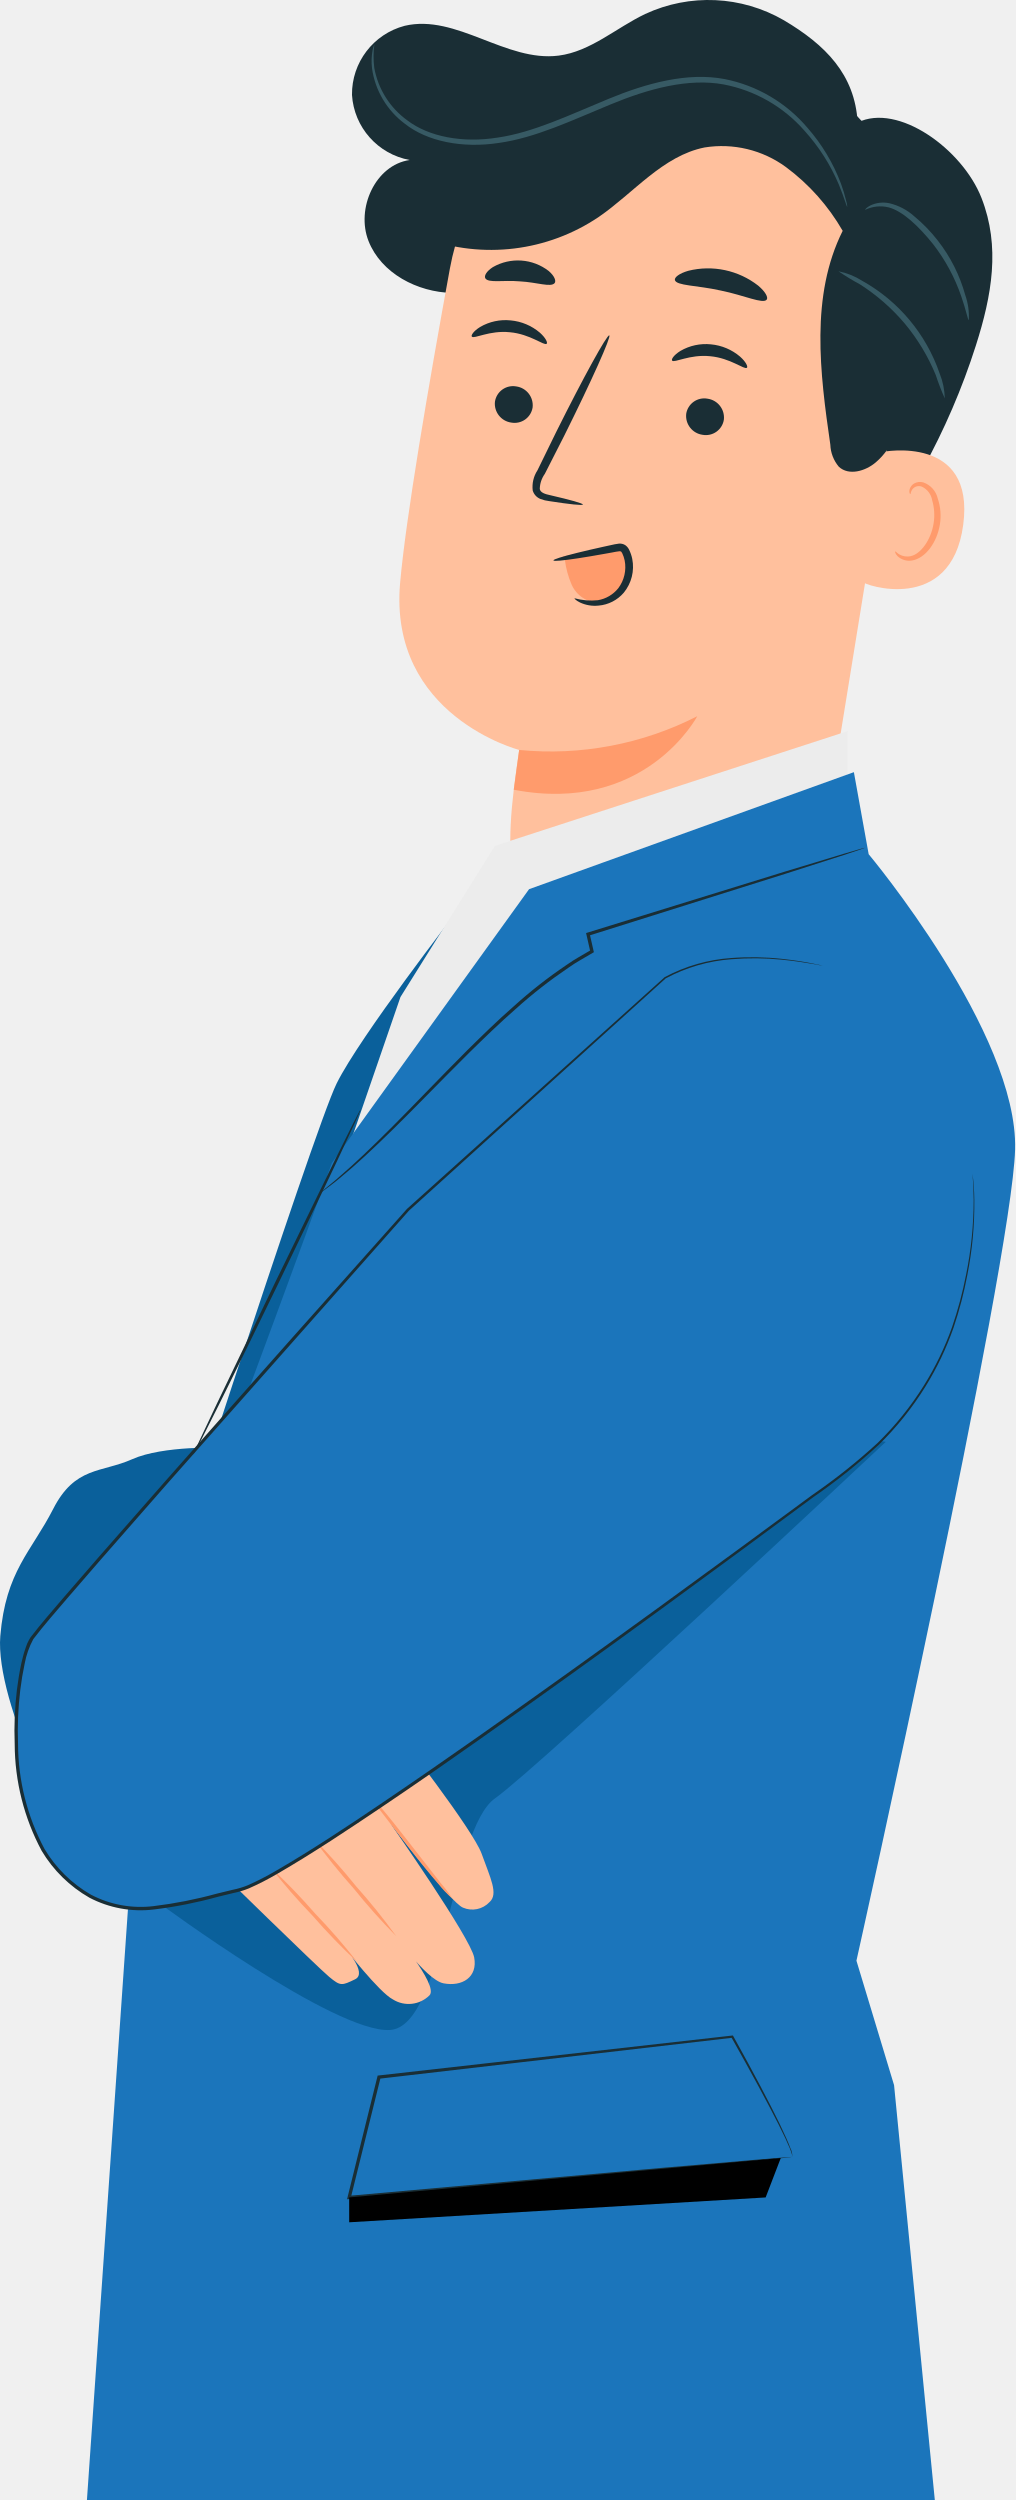
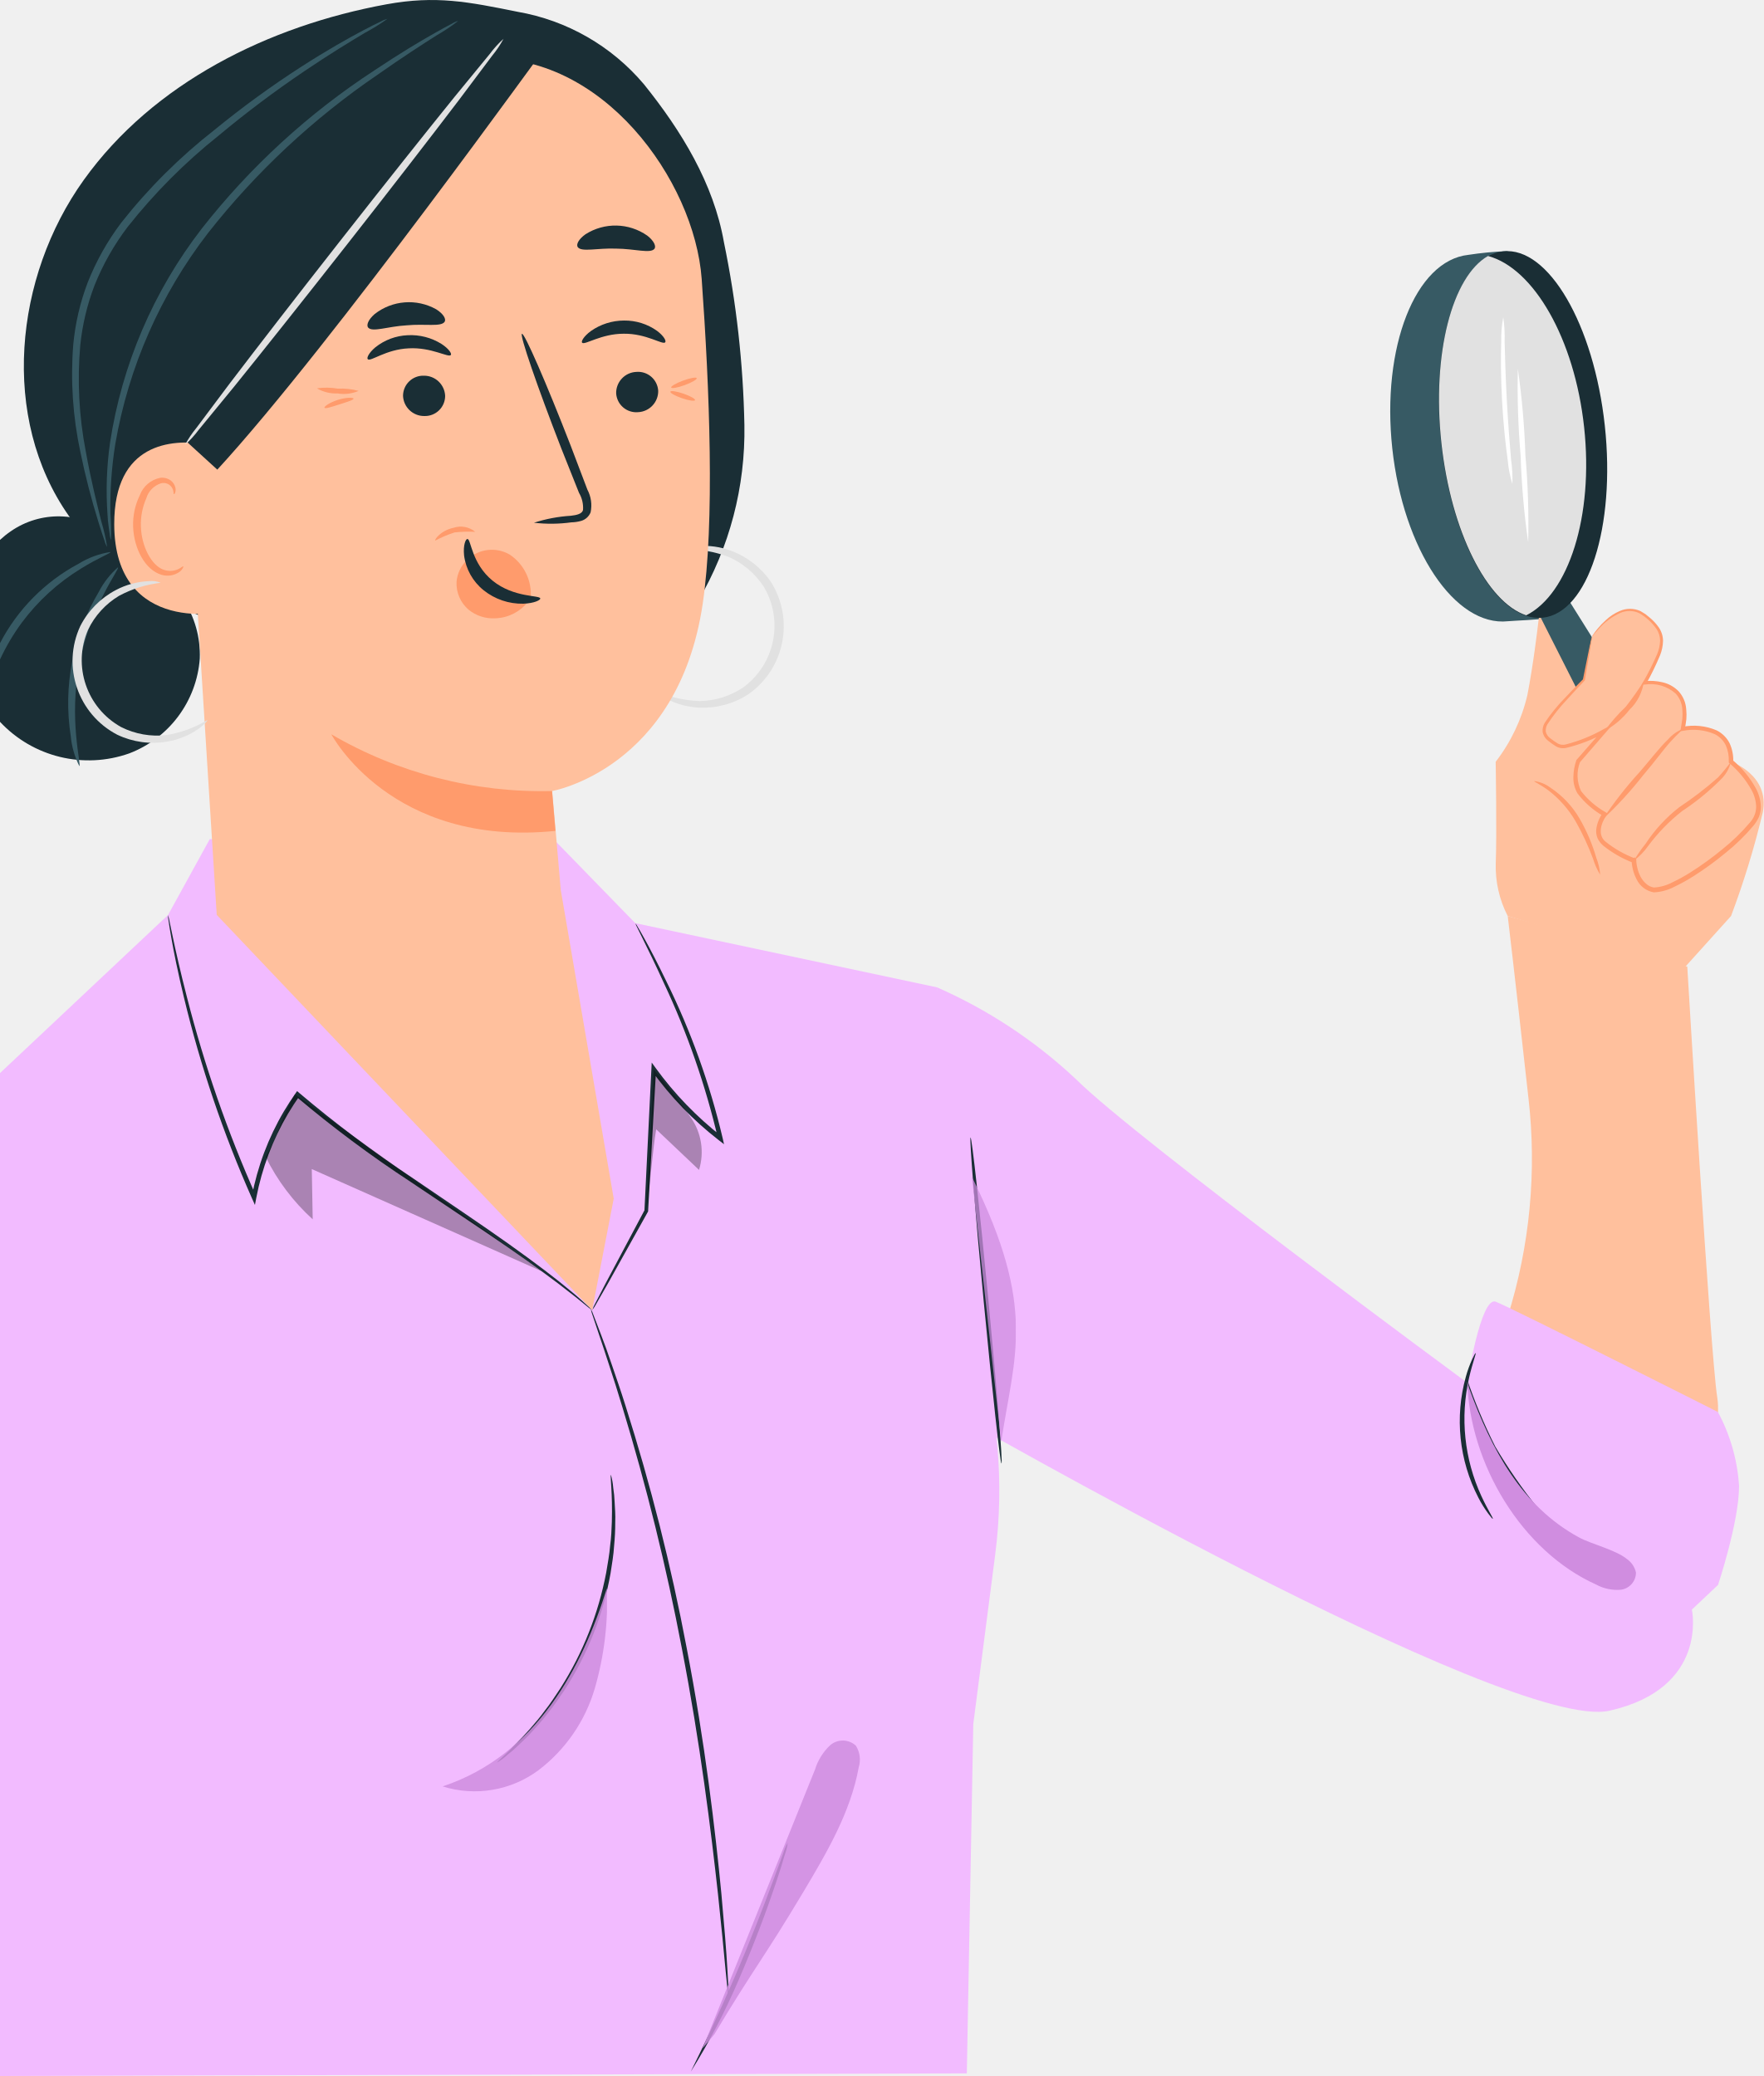
- <svg xmlns="http://www.w3.org/2000/svg" id="persona" width="136.289" height="335.642" viewBox="0 0 136.289 335.642">
+ <svg xmlns="http://www.w3.org/2000/svg" id="Persona" width="152.319" height="179.319" viewBox="0 0 152.319 179.319">
  <defs>
    <clipPath id="clip-path">
-       <rect id="Rectángulo_83" data-name="Rectángulo 83" width="136.289" height="335.642" fill="none" />
+       <rect id="Rectángulo_100" data-name="Rectángulo 100" width="152.319" height="179.319" fill="none" />
+     </clipPath>
+     <clipPath id="clip-path-3">
+       <rect id="Rectángulo_93" data-name="Rectángulo 93" width="23.885" height="15.302" fill="none" />
+     </clipPath>
+     <clipPath id="clip-path-4">
+       <rect id="Rectángulo_94" data-name="Rectángulo 94" width="4.801" height="12.015" fill="none" />
+     </clipPath>
+     <clipPath id="clip-path-5">
+       <rect id="Rectángulo_96" data-name="Rectángulo 96" width="3.811" height="22.909" fill="none" />
+     </clipPath>
+     <clipPath id="clip-path-7">
+       <rect id="Rectángulo_97" data-name="Rectángulo 97" width="14.199" height="17.564" fill="none" />
+     </clipPath>
+     <clipPath id="clip-path-8">
+       <rect id="Rectángulo_98" data-name="Rectángulo 98" width="13.562" height="26.575" fill="none" />
    </clipPath>
  </defs>
-   <g id="Grupo_53" data-name="Grupo 53" transform="translate(0)" clip-path="url(#clip-path)">
-     <path id="Trazado_217" data-name="Trazado 217" d="M70.721,16.447c-.366-6.457-4.336-10.428-9.9-13.725A20.175,20.175,0,0,0,42.2,1.877c-3.9,1.859-7.323,5.035-11.612,5.588-7.065.911-13.751-5.634-20.683-4a9.483,9.483,0,0,0-7.072,9.285,9.483,9.483,0,0,0,7.746,8.731C5.958,22.153,3.339,28,5.05,32.354s6.564,6.873,11.238,6.974,9.164-1.805,13.206-4.152,7.817-5.168,12.032-7.186S50.593,24.794,55.11,26c6.115,1.627,10.447,7.4,12.042,13.524s.908,12.591-.042,18.847-2.155,12.566-1.561,18.867a2.346,2.346,0,0,0,.884,1.944c.94.519,2.017-.369,2.709-1.189A92.882,92.882,0,0,0,86.6,46.367c2.134-6.706,3.311-13.234.749-19.79s-11.192-12.8-16.626-10.131" transform="translate(44.424 0)" fill="#1a2e35" />
-     <path id="Trazado_218" data-name="Trazado 218" d="M80.8,47,70.457,110.782c-1.93,11.911-9.671,23.42-28.363,19.51-15.962-4.616-14.776-16.1-12.7-30.256h0S11.839,95.469,13.411,77.613c.76-8.63,3.772-26.275,6.683-42.207A33.389,33.389,0,0,1,56.288,8.2l1.721.173C76.455,11.327,84.254,28.641,80.8,47" transform="translate(40.306 0.65)" fill="#ffc09d" />
-     <path id="Trazado_219" data-name="Trazado 219" d="M40.207,93.491a43.3,43.3,0,0,0,23.911-4.53s-7,13.266-24.636,9.871Z" transform="translate(29.495 7.195)" fill="#ff9b6c" />
-     <path id="Trazado_220" data-name="Trazado 220" d="M59.939,50.039a2.559,2.559,0,0,0,2.2,2.817,2.451,2.451,0,0,0,2.857-2.033A2.561,2.561,0,0,0,62.8,48a2.451,2.451,0,0,0-2.859,2.034" transform="translate(6.511 3.88)" fill="#1a2e35" />
-     <path id="Trazado_221" data-name="Trazado 221" d="M58.182,41.976c.282.364,2.355-.87,5.1-.587,2.741.243,4.611,1.855,4.942,1.55.161-.135-.1-.766-.912-1.492A7.016,7.016,0,0,0,63.393,39.8a6.739,6.739,0,0,0-4.1.882c-.908.562-1.254,1.134-1.113,1.3" transform="translate(5.169 3.216)" fill="#1a2e35" />
-     <path id="Trazado_222" data-name="Trazado 222" d="M36.183,51.556a2.559,2.559,0,0,0,2.2,2.817,2.447,2.447,0,0,0,2.856-2.032,2.561,2.561,0,0,0-2.2-2.818,2.45,2.45,0,0,0-2.858,2.033" transform="translate(55.946 4.003)" fill="#1a2e35" />
-     <path id="Trazado_223" data-name="Trazado 223" d="M33.3,44.955c.283.364,2.358-.869,5.1-.587,2.74.243,4.611,1.856,4.942,1.55.161-.134-.1-.765-.913-1.492a7.015,7.015,0,0,0-3.913-1.652,6.752,6.752,0,0,0-4.1.882c-.9.562-1.253,1.134-1.113,1.3" transform="translate(56.935 3.457)" fill="#1a2e35" />
-     <path id="Trazado_224" data-name="Trazado 224" d="M57.187,64.368c.028-.155-1.645-.62-4.371-1.251-.692-.143-1.34-.348-1.411-.838a3.591,3.591,0,0,1,.676-2.028q1.244-2.44,2.606-5.121c3.637-7.3,6.345-13.327,6.05-13.471s-3.484,5.655-7.12,12.953q-1.32,2.7-2.522,5.161a4.072,4.072,0,0,0-.639,2.711A1.761,1.761,0,0,0,51.5,63.624a4.775,4.775,0,0,0,1.172.285c2.764.428,4.486.614,4.512.459" transform="translate(21.064 3.369)" fill="#1a2e35" />
-     <path id="Trazado_225" data-name="Trazado 225" d="M30.8,34.905c.2.773,2.968.694,6.144,1.405,3.191.647,5.689,1.849,6.183,1.224.223-.3-.159-1.047-1.135-1.874a10.95,10.95,0,0,0-9.391-2c-1.228.357-1.881.882-1.8,1.247" transform="translate(59.808 2.695)" fill="#1a2e35" />
-     <path id="Trazado_226" data-name="Trazado 226" d="M57.175,34.745c.419.672,2.373.216,4.646.414,2.281.118,4.151.84,4.659.232.226-.3-.014-.95-.794-1.625a6.754,6.754,0,0,0-7.5-.519c-.866.559-1.194,1.173-1.012,1.5" transform="translate(7.983 2.617)" fill="#1a2e35" />
-     <path id="Trazado_227" data-name="Trazado 227" d="M8.768,56.182c.318-.1,12.618-2.392,11,9.761S6.287,73.967,6.312,73.616,8.768,56.182,8.768,56.182" transform="translate(109.55 4.525)" fill="#ffc09d" />
-     <path id="Trazado_228" data-name="Trazado 228" d="M9.277,69.189c.059-.031.192.176.529.388a2.136,2.136,0,0,0,1.578.243c1.347-.3,2.7-2.2,3.048-4.378a7.056,7.056,0,0,0-.189-3.111A2.463,2.463,0,0,0,12.866,60.5a1.087,1.087,0,0,0-1.326.414c-.208.318-.163.571-.23.584-.038.025-.233-.239-.069-.727a1.362,1.362,0,0,1,.579-.7,1.612,1.612,0,0,1,1.212-.153,3,3,0,0,1,1.962,2.178,7.249,7.249,0,0,1,.283,3.485c-.4,2.44-1.962,4.565-3.785,4.838A2.286,2.286,0,0,1,9.6,69.835c-.337-.349-.364-.63-.32-.646" transform="translate(110.909 4.841)" fill="#ff9b6c" />
-     <path id="Trazado_229" data-name="Trazado 229" d="M16.356,19.013a23.4,23.4,0,0,1,8.354-7.873A39.928,39.928,0,0,1,48.579,5.218,32.513,32.513,0,0,1,70.407,16.075a34.325,34.325,0,0,1,7.652,18.179,50.427,50.427,0,0,1-1.871,19.789c-.8,2.816-1.883,5.714-4.107,7.617-1.389,1.189-3.636,1.839-4.968.585a4.872,4.872,0,0,1-1.136-2.955c-1.4-9.645-2.7-19.994,1.659-28.711a28.121,28.121,0,0,0-7.621-8.563,14.56,14.56,0,0,0-10.926-2.63c-5.605,1.127-9.484,6.078-14.192,9.321a25.888,25.888,0,0,1-23.4,2.852Z" transform="translate(45.5 0.412)" fill="#1a2e35" />
-     <path id="Trazado_230" data-name="Trazado 230" d="M48.4,69.645a12.226,12.226,0,0,0,.91,3.35,4.114,4.114,0,0,0,2.511,2.257,3.688,3.688,0,0,0,3.4-1.026A5.888,5.888,0,0,0,56.8,70.934c.179-1.1-.049-2.515-1.109-2.872a2.8,2.8,0,0,0-1.381.017q-3.1.559-6.2,1.122" transform="translate(27.435 5.498)" fill="#ff9b6c" />
-     <path id="Trazado_231" data-name="Trazado 231" d="M50.3,74.861a8.445,8.445,0,0,0,3.127.261,4.451,4.451,0,0,0,2.742-1.612,4.688,4.688,0,0,0,.857-3.723,4.217,4.217,0,0,0-.32-.959c-.176-.284-.137-.265-.391-.28-.245.014-.659.111-.99.168L54.3,68.9c-1.327.239-2.525.44-3.533.593-2.017.308-3.279.427-3.307.286s1.182-.517,3.163-1.01c.991-.246,2.174-.522,3.49-.812l1.012-.221a10.262,10.262,0,0,1,1.134-.212,1.358,1.358,0,0,1,.842.2,1.594,1.594,0,0,1,.526.63,5.024,5.024,0,0,1,.416,1.218,5.476,5.476,0,0,1-1.132,4.535,4.994,4.994,0,0,1-3.392,1.738,4.7,4.7,0,0,1-2.5-.422c-.537-.268-.762-.518-.729-.57" transform="translate(26.84 5.461)" fill="#1a2e35" />
-     <path id="Trazado_232" data-name="Trazado 232" d="M21.221,5.5a3.25,3.25,0,0,0-.241.8,8.144,8.144,0,0,0-.08,2.4,11.217,11.217,0,0,0,4.409,7.467c2.99,2.373,7.717,3.327,12.589,2.582,4.936-.676,9.867-3.047,15.027-5.17,5.134-2.125,10.447-3.556,15.192-2.687a19.185,19.185,0,0,1,10.835,6.2,25.652,25.652,0,0,1,4.63,7.251c.778,1.9,1.048,3.007,1.128,2.985a3.3,3.3,0,0,0-.151-.817,20.622,20.622,0,0,0-.689-2.282,24.349,24.349,0,0,0-4.5-7.513,19.526,19.526,0,0,0-11.128-6.546c-4.958-.946-10.441.531-15.617,2.672-5.2,2.144-10.053,4.491-14.835,5.182-4.729.761-9.262-.11-12.143-2.306a11.117,11.117,0,0,1-4.441-7.059A12.266,12.266,0,0,1,21.221,5.5" transform="translate(29.042 0.445)" fill="#375a64" />
-     <path id="Trazado_233" data-name="Trazado 233" d="M19.636,40.937a8.64,8.64,0,0,0-.476-3.358,20.892,20.892,0,0,0-3.687-7.319A20.71,20.71,0,0,0,12.311,27a7.648,7.648,0,0,0-3.333-1.749,4.043,4.043,0,0,0-2.538.286c-.547.281-.749.564-.718.6A4.672,4.672,0,0,1,8.854,25.8c1.911.49,4.059,2.544,5.992,4.947a24.254,24.254,0,0,1,3.777,7c.681,1.939.881,3.213,1.013,3.193" transform="translate(110.431 2.036)" fill="#375a64" />
-     <path id="Trazado_234" data-name="Trazado 234" d="M22.994,50.769a9.4,9.4,0,0,0-.69-3.346A22.663,22.663,0,0,0,11.887,34.966a9.378,9.378,0,0,0-3.171-1.271A32.513,32.513,0,0,0,11.6,35.45a26.632,26.632,0,0,1,6.039,5.29,26.647,26.647,0,0,1,4.138,6.879,32.223,32.223,0,0,0,1.217,3.151" transform="translate(103.851 2.724)" fill="#375a64" />
-     <path id="Trazado_235" data-name="Trazado 235" d="M111.091,113.167S98.057,129.98,94.924,136.3s-25.609,76.093-25.609,76.093l9.747,4.1Z" transform="translate(-49.723 9.153)" fill="#0a609b" />
-     <path id="Trazado_236" data-name="Trazado 236" d="M90.62,99.238V90.81l-47.358,15.4-12.69,20.306L20.8,154.876l27.414-41.2Z" transform="translate(23.191 7.344)" fill="#ececec" />
-     <path id="Trazado_237" data-name="Trazado 237" d="M104.953,106.925s20.094,24.037,19.659,39.662c-.429,15.387-21.3,108.894-21.3,108.894l5.052,16.71,5.47,55.693H0l7.922-114.1c1.265-.075,24.96-65.391,24.96-65.391l26.478-36.771,43.608-15.711Z" transform="translate(11.671 7.757)" fill="#1b75bb" />
-     <path id="Trazado_238" data-name="Trazado 238" d="M128.326,179.823s-7.962-.316-12.12,1.54-7.676.929-10.616,6.682-6.376,8.351-7.1,17.074,8.7,28.921,14.918,31.759,14.917-57.055,14.917-57.055" transform="translate(-98.45 14.542)" fill="#0a609b" />
-     <path id="Trazado_239" data-name="Trazado 239" d="M113.54,179.386S67,223.072,61.076,227.251s-6.8,30.6-14.09,31.1-30.924-16.977-30.924-16.977l70.016-65.957Z" transform="translate(5.388 14.187)" fill="#0a609b" />
-     <path id="Trazado_240" data-name="Trazado 240" d="M89.186,215.278s10.121,12.953,11.281,16.2,2.284,5.4,1.047,6.486a3.156,3.156,0,0,1-3.549.742c-1.651-.628-9.785-11.362-9.785-11.362s10.79,15.392,11.281,18.046c.494,2.67-1.622,3.942-4.1,3.478s-7.185-7.42-7.185-7.42,6.678,7.729,5.269,9.043a3.961,3.961,0,0,1-4.886.541C86.71,250.1,81.995,244,81.995,244s3.246,3.478,1.468,4.328-1.932.945-3.478-.339-15.191-14.642-15.191-14.642l8.621-5.888Z" transform="translate(-35.798 17.411)" fill="#ffc09d" />
-     <path id="Trazado_241" data-name="Trazado 241" d="M69.907,222.6a18.433,18.433,0,0,0,1.588,2.17l3.947,5.14c1.551,2,3,3.784,4.1,5.036a14.268,14.268,0,0,0,1.86,1.947,18.345,18.345,0,0,0-1.616-2.149L75.8,229.635c-1.55-2-2.977-3.8-4.054-5.064a14.185,14.185,0,0,0-1.834-1.972" transform="translate(-20.671 18.003)" fill="#ff9b6c" />
-     <path id="Trazado_242" data-name="Trazado 242" d="M76.87,228.342a83.068,83.068,0,0,0,5.4,6.715A82.955,82.955,0,0,0,88,241.483a82.7,82.7,0,0,0-5.4-6.715,82.934,82.934,0,0,0-5.736-6.426" transform="translate(-34.8 18.468)" fill="#ff9b6c" />
-     <path id="Trazado_243" data-name="Trazado 243" d="M81.719,231.94a83.547,83.547,0,0,0,5.655,6.508,83.22,83.22,0,0,0,5.986,6.205,83.235,83.235,0,0,0-5.655-6.508,82.99,82.99,0,0,0-5.986-6.205" transform="translate(-45.399 18.759)" fill="#ff9b6c" />
-     <path id="Trazado_244" data-name="Trazado 244" d="M113.414,120.024c-6.535-1.387-14.84-1.965-21.158,1.618L57.721,152.8S9.05,207.4,7.138,210.443s-4.475,21.013,2.9,30.171,15.652,5.637,25.117,3.478c7.49-1.707,59.822-40.159,81.334-56.131a41.068,41.068,0,0,0,15.291-22.3,49.721,49.721,0,0,0,1.732-17.753" transform="translate(-2.948 9.62)" fill="#1b75bb" />
-     <path id="Trazado_245" data-name="Trazado 245" d="M133.681,147.916s.012.3.057.9.086,1.474.1,2.632a50.071,50.071,0,0,1-1.014,10.059,52.734,52.734,0,0,1-1.889,7.06,40.2,40.2,0,0,1-3.767,7.814,41.474,41.474,0,0,1-6.251,7.756,79.832,79.832,0,0,1-8.765,6.973c-12.677,9.339-27.793,20.433-44.814,32.415-4.26,2.99-8.642,6.029-13.156,9.076s-9.149,6.131-14.038,8.965a37.065,37.065,0,0,1-3.769,1.932,10.94,10.94,0,0,1-2.019.605l-2.1.509a58.3,58.3,0,0,1-8.5,1.681,14.369,14.369,0,0,1-8.43-1.536A17.288,17.288,0,0,1,9.1,238.63a30.2,30.2,0,0,1-3.56-14.121,45.588,45.588,0,0,1,.3-7.236q.219-1.788.591-3.536a11.2,11.2,0,0,1,1.158-3.289c1.413-1.857,3-3.648,4.514-5.429l4.571-5.279L25.644,189.5c11.818-13.351,22.737-25.686,32.378-36.578l-.013.014,34.486-31.2-.018.013a22.062,22.062,0,0,1,8.845-2.581,37.2,37.2,0,0,1,6.767.061c1.819.176,3.19.409,4.108.564l1.035.189c.231.042.35.056.35.056s-.462-.116-1.375-.3-2.286-.425-4.108-.619a36.679,36.679,0,0,0-6.793-.114,22.166,22.166,0,0,0-8.935,2.561l-.01.005-.01.008-34.582,31.1-.008.006-.007.008c-9.684,10.853-20.636,23.159-32.431,36.535l-8.984,10.238q-2.27,2.617-4.575,5.278c-1.524,1.8-3.082,3.541-4.553,5.475a6.1,6.1,0,0,0-.438.819c-.12.283-.2.574-.307.86-.2.576-.324,1.166-.475,1.752-.254,1.181-.451,2.376-.6,3.579a45.959,45.959,0,0,0-.3,7.307,30.6,30.6,0,0,0,3.622,14.336,17.715,17.715,0,0,0,6.4,6.285,14.825,14.825,0,0,0,8.682,1.588,58.646,58.646,0,0,0,8.568-1.7l2.093-.509a11.4,11.4,0,0,0,2.085-.627,37.326,37.326,0,0,0,3.819-1.959c4.912-2.85,9.537-5.951,14.061-8.991s8.9-6.1,13.153-9.093c17.014-12,32.112-23.126,44.766-32.5a79.824,79.824,0,0,0,8.776-7.025,41.58,41.58,0,0,0,6.265-7.828,40.2,40.2,0,0,0,3.755-7.875,52.364,52.364,0,0,0,1.859-7.1,48.619,48.619,0,0,0,.933-10.093,29.859,29.859,0,0,0-.249-3.528" transform="translate(-3.118 9.615)" fill="#1a2e35" />
-     <path id="Trazado_246" data-name="Trazado 246" d="M18.665,151.636a.9.9,0,0,0,.2-.126l.549-.408c.471-.374,1.205-.878,2.068-1.628,1.774-1.443,4.21-3.685,7.122-6.549s6.281-6.371,10.108-10.17c1.927-1.884,3.951-3.865,6.158-5.792A63.73,63.73,0,0,1,52,121.387c1.042-.754,2.179-1.331,3.239-1.977l.148-.09-.036-.156q-.268-1.175-.526-2.311l-.15.261,26.444-8.325,7.828-2.512,2.1-.7.543-.191a.679.679,0,0,0,.179-.078.734.734,0,0,0-.192.038l-.554.152-2.127.623-7.867,2.383L54.542,116.69l-.2.061.045.2q.256,1.133.523,2.311l.112-.246c-1.073.653-2.226,1.238-3.276,2a63.2,63.2,0,0,0-7.174,5.621c-2.215,1.94-4.235,3.932-6.159,5.828-3.817,3.822-7.158,7.352-10.04,10.239s-5.277,5.159-7.012,6.64c-.843.77-1.559,1.294-2.01,1.689l-.522.442a.934.934,0,0,0-.169.163" transform="translate(24.344 8.517)" fill="#1a2e35" />
-     <path id="Trazado_247" data-name="Trazado 247" d="M81.291,184.18a12.8,12.8,0,0,0,.971-1.758l2.487-4.936c2.079-4.179,4.917-9.968,8.022-16.375s5.893-12.225,7.887-16.444c.968-2.075,1.761-3.773,2.338-5.009l.614-1.372a2.308,2.308,0,0,0,.187-.492,2.309,2.309,0,0,0-.268.453l-.69,1.335-2.467,4.946-8,16.387c-3.075,6.393-5.858,12.179-7.9,16.433l-2.358,5c-.547,1.175-.853,1.862-.815,1.834" transform="translate(-55.373 11.144)" fill="#1a2e35" />
-     <path id="Trazado_248" data-name="Trazado 248" d="M87.442,269.132a2.391,2.391,0,0,0-.31.011l-.887.065-3.4.278-12.562,1.083-42.35,3.782.235.272c.879-3.545,1.8-7.253,2.736-11.033.428-1.732.853-3.448,1.268-5.122l-.191.167,47.421-5.5-.146-.075c2.785,4.934,4.931,8.917,6.332,11.686.7,1.385,1.21,2.469,1.513,3.218a6.164,6.164,0,0,1,.3.864,1.569,1.569,0,0,1,.042.306,2.3,2.3,0,0,0-.263-1.2c-.28-.763-.769-1.861-1.446-3.26-1.359-2.8-3.465-6.8-6.217-11.76l-.049-.085-.1.011-47.439,5.355-.153.017-.038.15-1.269,5.123c-.935,3.78-1.853,7.488-2.73,11.034l-.075.3.309-.029,42.457-3.971,12.511-1.208,3.354-.34.861-.1a1.773,1.773,0,0,0,.284-.043" transform="translate(18.928 20.448)" fill="#1a2e35" />
-     <path id="Trazado_249" data-name="Trazado 249" d="M87.052,268.043l-2.034,5.3-55.911,3.336V273.34Z" transform="translate(17.775 21.679)" />
+   <g id="Grupo_90" data-name="Grupo 90" clip-path="url(#clip-path)">
+     <g id="Grupo_89" data-name="Grupo 89">
+       <g id="Grupo_88" data-name="Grupo 88" clip-path="url(#clip-path)">
+         <path id="Trazado_349" data-name="Trazado 349" d="M11.713,60.033l-2.27-2.379a7.228,7.228,0,0,0-8.519-.193A8.287,8.287,0,0,0,0,58.2V73.915a10.48,10.48,0,0,0,11.167,2.725,9.514,9.514,0,0,0,6.087-8.188,8.684,8.684,0,0,0-5.542-8.418" transform="translate(0 -11.566)" fill="#1a2e35" />
+         <path id="Trazado_350" data-name="Trazado 350" d="M179.488,104.012s1.988,33.4,2.585,37.181-2.585,8.549-2.585,8.549-7.356.8-12.327-8.351l-3.181-7.158a45.579,45.579,0,0,0,1.789-18.888c-1.193-10.737-1.789-15.707-1.789-15.707Z" transform="translate(-33.765 -20.517)" fill="#ffc09d" />
+         <path id="Trazado_351" data-name="Trazado 351" d="M167.936,42.563c.873,8.062.759,15.034-3.213,16.457-.334.119-3,.223-3.353.262-4.571.495-9.044-6.188-9.989-14.927s1.993-16.223,6.565-16.719a30.26,30.26,0,0,1,3.289-.32c4.1.731,5.843,7.328,6.7,15.247" transform="translate(-31.135 -5.622)" fill="#375a64" />
+         <path id="Trazado_352" data-name="Trazado 352" d="M183,79.595s3.352,1.113,2.745,4.349A74.608,74.608,0,0,1,183,92.916l-4.163,4.617L163.71,92.916a9.324,9.324,0,0,1-1.032-4.522c.1-2.528-.006-8.8-.006-8.8a14.994,14.994,0,0,0,2.738-5.766c.506-2.616.872-5.654.979-6.589a.275.275,0,0,1,.332-.239,3.9,3.9,0,0,1,2.937,2.682c.809,2.528.607,3.237.607,3.237Z" transform="translate(-33.496 -13.795)" fill="#ffc09d" />
+         <path id="Trazado_353" data-name="Trazado 353" d="M171.982,68.4l-2.162-3.453-2.268,1.75,4.205,8.313,1.147-3.484Z" transform="translate(-34.501 -13.374)" fill="#375a64" />
+         <path id="Trazado_354" data-name="Trazado 354" d="M172.059,68.691s2.366-3.574,4.561-1.872,1.69,2.717,0,5.842c0,0,4.308-.592,3.295,3.97,0,0,4.271-.839,4.163,2.833,0,0,3.524,2.912,2,5.108s-7.348,6.42-8.954,5.913-1.8-2.7-1.8-2.7a6.061,6.061,0,0,1-2.506-1.606c-.591-.929.169-2.365.169-2.365s-1.689-1.459-2.111-1.869,0-2.523,0-2.523l2.281-2.619s-3.295,1.774-4.055,1.267-1.6-.93-.929-2.027a34.792,34.792,0,0,1,3.193-3.64Z" transform="translate(-34.578 -13.664)" fill="#ffc09d" />
+         <path id="Trazado_355" data-name="Trazado 355" d="M177.705,91.4a11.806,11.806,0,0,1,1.006-1.455,13.147,13.147,0,0,1,2.915-3.16,30.544,30.544,0,0,0,3.358-2.581,17.245,17.245,0,0,0,1.106-1.347,3.171,3.171,0,0,1-.893,1.547,21,21,0,0,1-3.322,2.711,15.929,15.929,0,0,0-2.933,3.008,5.576,5.576,0,0,1-1.237,1.276" transform="translate(-36.591 -17.062)" fill="#ff9b6c" />
+         <path id="Trazado_356" data-name="Trazado 356" d="M174.292,87.12a33.283,33.283,0,0,1,3.226-4.131c.939-1.089,1.736-2.137,2.442-2.8a3.208,3.208,0,0,1,1.265-.9c.034.053-.437.4-1.055,1.1-.631.689-1.386,1.76-2.337,2.86a33.314,33.314,0,0,1-3.542,3.864" transform="translate(-35.888 -16.327)" fill="#ff9b6c" />
+         <path id="Trazado_357" data-name="Trazado 357" d="M174.512,78.386A15.3,15.3,0,0,1,176.34,76.3a26,26,0,0,0,1.577-2.24,4.161,4.161,0,0,1-1.264,2.51,6.966,6.966,0,0,1-2.141,1.817" transform="translate(-35.933 -15.25)" fill="#ff9b6c" />
+         <path id="Trazado_358" data-name="Trazado 358" d="M166.866,84.959a2.969,2.969,0,0,1,1.409.577,8.053,8.053,0,0,1,2.515,2.678,15.306,15.306,0,0,1,1.434,3.365,5.145,5.145,0,0,1,.338,1.473,5.937,5.937,0,0,1-.615-1.376,21.966,21.966,0,0,0-1.513-3.249,9.187,9.187,0,0,0-2.326-2.649c-.729-.546-1.268-.755-1.243-.819" transform="translate(-34.36 -17.492)" fill="#ff9b6c" />
+         <path id="Trazado_359" data-name="Trazado 359" d="M170.825,42.392c.946,8.739-1.45,16.166-5.351,16.587s-7.83-6.319-8.775-15.058,1.45-16.164,5.351-16.587,7.83,6.32,8.775,15.058" transform="translate(-32.224 -5.625)" fill="#1a2e35" />
+         <path id="Trazado_360" data-name="Trazado 360" d="M164.042,58.882c3.654-1.833,5.836-8.554,5-16.249-.828-7.655-4.363-13.732-8.3-14.789-3.1,1.768-4.86,8.447-4.027,16.145.828,7.652,3.943,13.772,7.324,14.893" transform="translate(-32.228 -5.733)" fill="#e1e1e1" />
+         <path id="Trazado_361" data-name="Trazado 361" d="M165.965,55.117a68.209,68.209,0,0,1-.653-7.487,68.543,68.543,0,0,1-.241-7.512,68.286,68.286,0,0,1,.654,7.487,68.392,68.392,0,0,1,.24,7.511" transform="translate(-33.981 -8.261)" fill="#fff" />
+         <path id="Trazado_362" data-name="Trazado 362" d="M164.234,48.911a9.669,9.669,0,0,1-.406-2.082c-.184-1.3-.376-3.1-.486-5.092s-.114-3.807-.071-5.116a9.854,9.854,0,0,1,.175-2.115,11.886,11.886,0,0,1,.117,2.115c.034,1.3.084,3.1.192,5.092s.254,3.782.364,5.082a12.172,12.172,0,0,1,.115,2.115" transform="translate(-33.615 -7.105)" fill="#fff" />
+         <path id="Trazado_363" data-name="Trazado 363" d="M172.025,68.655a1.121,1.121,0,0,1-.023.252c-.029.189-.066.426-.111.72q-.169.995-.469,2.754l0,.026-.02.021c-.463.481-.981,1.033-1.54,1.655a14.809,14.809,0,0,0-1.68,2.127,1.04,1.04,0,0,0-.135.642,1,1,0,0,0,.383.556,6.732,6.732,0,0,0,.651.452.92.92,0,0,0,.7.079,13.24,13.24,0,0,0,3.267-1.322l.773-.4-.567.655L170.978,79.5l.033-.056a3.171,3.171,0,0,0,.084,2.527,7.06,7.06,0,0,0,2.127,1.83l.179.113-.122.172c-.487.684-.785,1.725-.026,2.289a9.24,9.24,0,0,0,2.48,1.406l-.277.186v-.059c.056.056-.128-.133.133.166.536-.31.153-.122.271-.175v0l0,.1.019.2a3.7,3.7,0,0,0,.072.4,3.185,3.185,0,0,0,.28.766,2.078,2.078,0,0,0,.495.621,1.233,1.233,0,0,0,.673.314,3.934,3.934,0,0,0,1.609-.46,14.6,14.6,0,0,0,1.563-.867,26.744,26.744,0,0,0,2.744-1.992,16.926,16.926,0,0,0,2.354-2.288,2.055,2.055,0,0,0,.547-1.357,3.17,3.17,0,0,0-.388-1.434,8.321,8.321,0,0,0-1.91-2.329l-.067-.06,0-.1a3.128,3.128,0,0,0-.265-1.409,2.12,2.12,0,0,0-.958-.956,4.676,4.676,0,0,0-2.711-.287l-.247.037.039-.251c.042-.276.1-.549.13-.819a4.485,4.485,0,0,0,0-.8,2.215,2.215,0,0,0-.565-1.37,3.259,3.259,0,0,0-2.661-.792l-.289.025.135-.249a24.147,24.147,0,0,0,1.2-2.39,3.374,3.374,0,0,0,.26-1.155,1.849,1.849,0,0,0-.31-1.029,4.692,4.692,0,0,0-1.485-1.363,2,2,0,0,0-1.632-.029,5.437,5.437,0,0,0-1.907,1.429c-.189.2-.321.369-.413.478a.978.978,0,0,1-.143.163.688.688,0,0,1,.107-.189,6.083,6.083,0,0,1,.383-.51,6.606,6.606,0,0,1,.718-.75,4.137,4.137,0,0,1,1.193-.779,2.179,2.179,0,0,1,1.784,0l.44.268.4.327a4.253,4.253,0,0,1,.753.823,2.1,2.1,0,0,1,.366,1.16,3.582,3.582,0,0,1-.261,1.255A23.906,23.906,0,0,1,176.72,72.7l-.155-.223a4.535,4.535,0,0,1,1.526.088,2.8,2.8,0,0,1,1.42.778,2.553,2.553,0,0,1,.664,1.559,4.872,4.872,0,0,1,.011.868c-.033.287-.087.574-.132.866l-.208-.214a5.005,5.005,0,0,1,2.947.3,2.5,2.5,0,0,1,1.132,1.122,3.5,3.5,0,0,1,.311,1.589l-.07-.155a8.643,8.643,0,0,1,2.018,2.446,3.56,3.56,0,0,1,.437,1.622,2.549,2.549,0,0,1-.169.866,3.733,3.733,0,0,1-.462.738,17.112,17.112,0,0,1-2.411,2.353,26.985,26.985,0,0,1-2.786,2.025,14.977,14.977,0,0,1-1.608.891,4.232,4.232,0,0,1-1.809.5,2.047,2.047,0,0,1-1.5-1.154,3.6,3.6,0,0,1-.317-.866,4.321,4.321,0,0,1-.079-.447l-.021-.227,0-.12v-.031c.118-.055-.266.133.271-.179.261.3.078.11.134.166l0,.017v.1l0,.3-.276-.118a9.5,9.5,0,0,1-2.6-1.492,1.925,1.925,0,0,1-.478-.638,1.6,1.6,0,0,1-.1-.8,3.072,3.072,0,0,1,.564-1.38l.056.283a7.326,7.326,0,0,1-2.247-1.967,2.633,2.633,0,0,1-.352-1.448,4.651,4.651,0,0,1,.249-1.4l.01-.03.023-.026,2.29-2.61.206.257a13.382,13.382,0,0,1-3.378,1.325,1.219,1.219,0,0,1-.91-.132,6.881,6.881,0,0,1-.674-.48,1.264,1.264,0,0,1-.469-.723,1.29,1.29,0,0,1,.17-.813,14.463,14.463,0,0,1,1.749-2.157c.573-.615,1.1-1.158,1.578-1.63l-.025.046c.237-1.17.424-2.089.557-2.751.064-.29.115-.523.156-.708a.951.951,0,0,1,.068-.234" transform="translate(-34.543 -13.639)" fill="#ff9b6c" />
+         <path id="Trazado_364" data-name="Trazado 364" d="M169.355,144.081a15.528,15.528,0,0,1,1.824,6.392c0,3.1-1.816,8.539-1.816,8.539l-2.259,2.135s1.483,6.793-7.118,8.733-56.744-25.734-56.744-25.734L101.9,107.392a42.566,42.566,0,0,1,12.031,7.957c5.046,5.046,33.767,26.2,33.767,26.2s1.167-7.494,2.461-7,19.2,9.532,19.2,9.532" transform="translate(-20.983 -22.113)" fill="#f2bbff" />
+         <path id="Trazado_365" data-name="Trazado 365" d="M0,198.114l83.5-.226.559-30.18,1.888-14.6a43.293,43.293,0,0,0,.187-9.419c-1.222-13.659-5.22-39.612-5.22-39.612L54.863,98.532,48.08,91.561l-29.962-.286L14.51,97.833,0,111.486Z" transform="translate(0 -18.795)" fill="#f2bbff" />
+         <path id="Trazado_366" data-name="Trazado 366" d="M63.9,160.432a5.576,5.576,0,0,1,.194,1.082,10.752,10.752,0,0,1,.125,1.284c.024.5.079,1.074.052,1.709a19.934,19.934,0,0,1-.1,2.071c-.042.746-.179,1.533-.306,2.362a27.3,27.3,0,0,1-3.99,10.1c-.476.692-.913,1.359-1.392,1.933a20.011,20.011,0,0,1-1.345,1.579c-.414.481-.847.861-1.207,1.211a10.751,10.751,0,0,1-.969.851,5.6,5.6,0,0,1-.881.657c-.057-.067,1.179-1.032,2.839-2.914.412-.473.86-.993,1.291-1.592.461-.575.882-1.241,1.343-1.93a28.592,28.592,0,0,0,3.936-9.959c.134-.816.283-1.591.339-2.326.1-.731.125-1.417.147-2.044.075-2.509-.166-4.059-.079-4.068" transform="translate(-11.135 -33.035)" fill="#1a2e35" />
+         <path id="Trazado_367" data-name="Trazado 367" d="M54.905,133.661a3.822,3.822,0,0,1-.508-.381c-.327-.256-.789-.659-1.42-1.136-1.236-.985-3.083-2.341-5.42-3.955s-5.173-3.477-8.311-5.594a100.835,100.835,0,0,1-9.92-7.395l.3-.035c-.333.476-.673,1-.993,1.537a22.711,22.711,0,0,0-2.734,7.244l-.119.629-.261-.583a101.084,101.084,0,0,1-5.866-17.317c-.534-2.215-.893-4-1.105-5.231-.114-.614-.179-1.093-.228-1.415a2.6,2.6,0,0,1-.053-.494,2.647,2.647,0,0,1,.123.482c.075.353.172.818.294,1.4.255,1.221.653,2.993,1.22,5.195a107.786,107.786,0,0,0,5.981,17.213l-.38.046a22.93,22.93,0,0,1,2.774-7.379c.326-.55.673-1.081,1.012-1.565l.131-.187.175.152a104.744,104.744,0,0,0,9.856,7.394c3.122,2.132,5.945,4.019,8.263,5.67s4.147,3.043,5.356,4.067c.617.5,1.063.92,1.375,1.2a3.827,3.827,0,0,1,.455.442" transform="translate(-3.762 -20.495)" fill="#1a2e35" />
+         <path id="Trazado_368" data-name="Trazado 368" d="M68.124,100.414a1.593,1.593,0,0,1,.218.328c.131.222.327.549.562.983.48.862,1.147,2.134,1.925,3.75a63.878,63.878,0,0,1,4.841,13.49l.122.547-.445-.345a29.245,29.245,0,0,1-5.794-6l.371-.11c-.258,4.587-.493,8.778-.686,12.216l0,.038-.017.032-3.468,6.219-.974,1.7a3.726,3.726,0,0,1-.37.58,3.593,3.593,0,0,1,.286-.626l.9-1.74,3.343-6.288-.019.07c.169-3.44.376-7.632.6-12.221l.029-.58.342.471a29.458,29.458,0,0,0,5.711,5.919l-.322.2a68.254,68.254,0,0,0-4.683-13.463c-.742-1.627-1.372-2.914-1.812-3.8l-.5-1.014a1.61,1.61,0,0,1-.153-.363" transform="translate(-13.262 -20.676)" fill="#1a2e35" />
+         <path id="Trazado_369" data-name="Trazado 369" d="M108.227,151.89c-.114.011-.8-6.286-1.542-14.062s-1.244-14.093-1.13-14.1.8,6.284,1.542,14.064,1.244,14.09,1.13,14.1" transform="translate(-21.732 -25.477)" fill="#1a2e35" />
+         <path id="Trazado_370" data-name="Trazado 370" d="M165.666,161.135a6.7,6.7,0,0,1-1.391-1.328,21.112,21.112,0,0,1-4.421-8.1,6.633,6.633,0,0,1-.364-1.888,44.786,44.786,0,0,0,2.489,5.986,44.9,44.9,0,0,0,3.687,5.332" transform="translate(-32.838 -30.849)" fill="#1a2e35" />
+         <path id="Trazado_371" data-name="Trazado 371" d="M161.619,161.5c-.023.017-.16-.144-.391-.45a9.867,9.867,0,0,1-.854-1.379,14.353,14.353,0,0,1-1.083-10.441,9.9,9.9,0,0,1,.553-1.525c.162-.347.264-.531.29-.52.067.028-.257.806-.559,2.117a15.921,15.921,0,0,0,1.062,10.24c.565,1.221,1.042,1.916.981,1.957" transform="translate(-32.693 -30.308)" fill="#1a2e35" />
+         <path id="Trazado_372" data-name="Trazado 372" d="M83.5,200.461a4.587,4.587,0,0,1-.233.966c-.174.614-.451,1.5-.813,2.577-.723,2.164-1.819,5.123-3.2,8.322a57.809,57.809,0,0,1-4.128,7.9c1.012-2.04,2.369-4.876,3.748-8.065s2.511-6.121,3.3-8.255c.372-1.006.685-1.853.936-2.53a4.575,4.575,0,0,1,.386-.915" transform="translate(-15.47 -41.277)" fill="#1a2e35" />
+         <path id="Trazado_373" data-name="Trazado 373" d="M76.153,201.807a3.515,3.515,0,0,1-.09-.613l-.177-1.764c-.136-1.533-.359-3.749-.646-6.485-.6-5.467-1.529-13.017-3.124-21.255a198.707,198.707,0,0,0-5.142-20.854c-.391-1.318-.776-2.5-1.116-3.539s-.627-1.935-.881-2.661q-.351-1.051-.562-1.68a3.469,3.469,0,0,1-.169-.6,3.445,3.445,0,0,1,.248.568q.239.622.635,1.655c.278.719.6,1.606.949,2.641s.766,2.211,1.176,3.526a177.911,177.911,0,0,1,5.27,20.863c1.6,8.256,2.482,15.825,3.009,21.3.25,2.742.429,4.964.516,6.5.041.738.074,1.326.1,1.77a3.528,3.528,0,0,1,.006.619" transform="translate(-13.228 -29.314)" fill="#1a2e35" />
+         <g id="Grupo_72" data-name="Grupo 72" transform="translate(22.933 94.52)" opacity="0.3">
+           <g id="Grupo_71" data-name="Grupo 71">
+             <g id="Grupo_70" data-name="Grupo 70" clip-path="url(#clip-path-3)">
+               <path id="Trazado_374" data-name="Trazado 374" d="M28.88,124.416a18.063,18.063,0,0,0,4.074,5.416q-.039-2.17-.079-4.341l19.891,8.84-21.351-15.3c-1.166,1.962-1.368,3.426-2.534,5.387" transform="translate(-28.88 -119.03)" />
+             </g>
+           </g>
+         </g>
+         <g id="Grupo_75" data-name="Grupo 75" transform="translate(55.824 92.372)" opacity="0.3">
+           <g id="Grupo_74" data-name="Grupo 74">
+             <g id="Grupo_73" data-name="Grupo 73" clip-path="url(#clip-path-4)">
+               <path id="Trazado_375" data-name="Trazado 375" d="M74.135,120.478c-.852-1.336-3.2-4.153-3.2-4.153-.075,2.084-.257,4.937-.333,7.021l-.3,4.993c.308-1.74.538-5.1.846-6.84l3.7,3.507a5.21,5.21,0,0,0-.711-4.528" transform="translate(-70.3 -116.325)" />
+             </g>
+           </g>
+         </g>
+         <g id="Grupo_81" data-name="Grupo 81" transform="translate(83.933 101.64)" opacity="0.86">
+           <g id="Grupo_80" data-name="Grupo 80">
+             <g id="Grupo_79" data-name="Grupo 79" clip-path="url(#clip-path-5)">
+               <g id="Grupo_78" data-name="Grupo 78" opacity="0.86">
+                 <g id="Grupo_77" data-name="Grupo 77">
+                   <g id="Grupo_76" data-name="Grupo 76" clip-path="url(#clip-path-5)">
+                     <path id="Trazado_376" data-name="Trazado 376" d="M105.7,128l2.535,22.909c1.105-7.452,3.133-11.5-2.535-22.909" transform="translate(-105.697 -127.995)" fill="#d08de0" />
+                   </g>
+                 </g>
+               </g>
+             </g>
+           </g>
+         </g>
+         <path id="Trazado_377" data-name="Trazado 377" d="M173.37,165.611c-.953-.79-3.06-1.282-4.147-1.873-4.933-2.679-7.548-7.587-9.47-12.86l-.17-.591c.2,7.072,4.68,14.63,11.132,17.53a3.779,3.779,0,0,0,2.116.447,1.494,1.494,0,0,0,1.321-1.486,1.919,1.919,0,0,0-.782-1.167" transform="translate(-32.86 -30.946)" fill="#d08de0" />
+         <g id="Grupo_84" data-name="Grupo 84" transform="translate(38.22 137.189)" opacity="0.86">
+           <g id="Grupo_83" data-name="Grupo 83">
+             <g id="Grupo_82" data-name="Grupo 82" clip-path="url(#clip-path-7)">
+               <path id="Trazado_378" data-name="Trazado 378" d="M48.131,189.881c8.163-2.709,12.1-10.4,14.194-17.118a27.092,27.092,0,0,1-1.039,8.637,13.73,13.73,0,0,1-4.866,7.078,9.26,9.26,0,0,1-8.288,1.4" transform="translate(-48.131 -172.763)" fill="#d08de0" />
+             </g>
+           </g>
+         </g>
+         <g id="Grupo_87" data-name="Grupo 87" transform="translate(60.692 150.344)" opacity="0.86">
+           <g id="Grupo_86" data-name="Grupo 86">
+             <g id="Grupo_85" data-name="Grupo 85" clip-path="url(#clip-path-8)">
+               <path id="Trazado_379" data-name="Trazado 379" d="M89.671,189.784a1.666,1.666,0,0,0-2.246-.041,4.848,4.848,0,0,0-1.3,2.092q-4.848,12.034-9.7,24.069l1.009-1.2c3.389-5.681,4.281-6.59,7.669-12.27,2.029-3.4,4.094-6.9,4.8-10.79a2.28,2.28,0,0,0-.237-1.858" transform="translate(-76.43 -189.329)" fill="#d08de0" />
+             </g>
+           </g>
+         </g>
+         <path id="Trazado_380" data-name="Trazado 380" d="M7.773,15.54C13.789,7.148,23.752,2.235,33.909.373c4.273-.783,7.075-.215,11.333.646a18.389,18.389,0,0,1,10.9,6.252c3.235,4.02,6.028,8.575,6.916,13.659a86.4,86.4,0,0,1,1.767,15.779,28.964,28.964,0,0,1-3.986,15.185l-13.273,3.19c-7.4.726-14.9,1.449-22.226.219S10.747,50.636,6.475,44.554C.54,36.1,1.757,23.932,7.773,15.54" transform="translate(-0.534 0)" fill="#1a2e35" />
+         <path id="Trazado_381" data-name="Trazado 381" d="M71.438,71.935c-.025.033.24.317.846.653a6.59,6.59,0,0,0,2.825.758,7.186,7.186,0,0,0,4.212-1.137,7.175,7.175,0,0,0,1.973-9.717,7.187,7.187,0,0,0-3.434-2.69,6.613,6.613,0,0,0-2.9-.4,2.051,2.051,0,0,0-1.033.272,10.021,10.021,0,0,1,3.717.659,6.924,6.924,0,0,1,3.027,2.566,6.606,6.606,0,0,1-1.767,8.7,6.924,6.924,0,0,1-3.789,1.182,10.029,10.029,0,0,1-3.68-.843" transform="translate(-14.71 -12.225)" fill="#e1e1e1" />
+         <path id="Trazado_382" data-name="Trazado 382" d="M8.374,78.875c.218-.027-.954-4.027.032-8.9.914-4.892,3.5-8.159,3.308-8.266a7.23,7.23,0,0,0-1.646,2.105A18.717,18.717,0,0,0,7.637,76.3a7.254,7.254,0,0,0,.737,2.57" transform="translate(-1.526 -12.706)" fill="#375a64" />
+         <path id="Trazado_383" data-name="Trazado 383" d="M52.291,78.114c-.391-4.7-.747-8.554-.746-8.532,0,0,10.867-1.9,13-16.125,1.058-7.072.6-18.648-.081-28.107C63.846,16.835,55.851,5.7,45.33,6.334l-4.709-.245L23.182,14.344a5,5,0,0,0-4.424,5.107L22.58,80.279l32.426,34.14,1.861-9.631Z" transform="translate(-3.862 -1.254)" fill="#ffc09d" />
+         <path id="Trazado_384" data-name="Trazado 384" d="M49.651,62.577a2.992,2.992,0,0,1,.915-1.908,3.057,3.057,0,0,1,3.689-.446,4.1,4.1,0,0,1,1.8,3.738,3.721,3.721,0,0,1-2.561,1.711,4.762,4.762,0,0,1-.5.049,3.353,3.353,0,0,1-2.306-.747,2.983,2.983,0,0,1-1.036-2.4" transform="translate(-10.222 -12.313)" fill="#ff9b6c" />
+         <path id="Trazado_385" data-name="Trazado 385" d="M70.646,42.078a1.821,1.821,0,0,1-1.74,1.853,1.741,1.741,0,0,1-1.892-1.625,1.821,1.821,0,0,1,1.737-1.853,1.743,1.743,0,0,1,1.894,1.625" transform="translate(-13.799 -8.329)" fill="#1a2e35" />
+         <path id="Trazado_386" data-name="Trazado 386" d="M70.479,36.752c-.224.24-1.613-.769-3.573-.746-1.957-.006-3.387,1.016-3.6.777-.106-.1.121-.536.743-1a5,5,0,0,1,2.881-.916,4.8,4.8,0,0,1,2.846.891c.607.457.815.885.7.992" transform="translate(-13.03 -7.18)" fill="#1a2e35" />
+         <path id="Trazado_387" data-name="Trazado 387" d="M57.805,52.626a12.977,12.977,0,0,1,3.178-.6c.5-.056.973-.16,1.054-.5a2.548,2.548,0,0,0-.347-1.48l-1.514-3.8c-2.1-5.406-3.631-9.854-3.413-9.936s2.1,4.232,4.2,9.639q.76,2,1.452,3.82a2.9,2.9,0,0,1,.277,1.962,1.257,1.257,0,0,1-.816.739,3.408,3.408,0,0,1-.849.125,12.762,12.762,0,0,1-3.226.033" transform="translate(-11.684 -7.476)" fill="#1a2e35" />
+         <path id="Trazado_388" data-name="Trazado 388" d="M55.1,84.775a36.121,36.121,0,0,1-19.063-4.9s5.154,9.8,19.355,8.342Z" transform="translate(-7.421 -16.447)" fill="#ff9b6c" />
+         <path id="Trazado_389" data-name="Trazado 389" d="M50.754,58.63c.318-.021.341,2.106,2.176,3.6s4.1,1.239,4.116,1.536c.031.133-.5.418-1.458.453a5.3,5.3,0,0,1-3.434-1.163,4.61,4.61,0,0,1-1.688-3.019c-.089-.888.143-1.417.289-1.406" transform="translate(-10.387 -12.073)" fill="#1a2e35" />
+         <path id="Trazado_390" data-name="Trazado 390" d="M69.454,26.536c-.341.448-1.7,0-3.318-.009-1.623-.064-3,.326-3.316-.137-.141-.225.072-.673.669-1.1a4.8,4.8,0,0,1,5.346.118c.577.453.77.909.62,1.128" transform="translate(-12.927 -5.052)" fill="#1a2e35" />
+         <path id="Trazado_391" data-name="Trazado 391" d="M43.833,42.595a1.822,1.822,0,0,0,1.839,1.755,1.742,1.742,0,0,0,1.8-1.728,1.821,1.821,0,0,0-1.838-1.755,1.743,1.743,0,0,0-1.8,1.728" transform="translate(-9.026 -8.415)" fill="#1a2e35" />
+         <path id="Trazado_392" data-name="Trazado 392" d="M40,38.539c.237.227,1.568-.857,3.526-.943,1.954-.114,3.438.827,3.639.577.1-.111-.151-.529-.8-.955a5.008,5.008,0,0,0-2.928-.756,4.8,4.8,0,0,0-2.792,1.047c-.58.49-.765.928-.649,1.03" transform="translate(-8.23 -7.507)" fill="#1a2e35" />
+         <path id="Trazado_393" data-name="Trazado 393" d="M40.026,35.063c.364.428,1.692-.1,3.313-.192,1.617-.154,3.009.16,3.3-.32.128-.233-.109-.668-.728-1.061a4.806,4.806,0,0,0-5.332.413c-.552.484-.719.951-.557,1.16" transform="translate(-8.23 -6.769)" fill="#1a2e35" />
+         <path id="Trazado_394" data-name="Trazado 394" d="M22.524,51.949c-.012-1.058-1.257-3.54-2.3-3.693-2.793-.41-7.817-.141-7.8,6.942.022,9.682,9.739,7.662,9.755,7.385.013-.218.389-6.982.348-10.634" transform="translate(-2.558 -9.912)" fill="#ffc09d" />
+         <path id="Trazado_395" data-name="Trazado 395" d="M18.8,59.625c-.042-.031-.168.118-.453.25a1.689,1.689,0,0,1-1.261.029c-1.024-.372-1.889-1.995-1.94-3.74a5.569,5.569,0,0,1,.466-2.416,1.944,1.944,0,0,1,1.266-1.3.86.86,0,0,1,1,.459c.13.271.069.465.121.48.027.025.207-.162.129-.561a1.078,1.078,0,0,0-.383-.607,1.276,1.276,0,0,0-.933-.245,2.372,2.372,0,0,0-1.759,1.506,5.733,5.733,0,0,0-.578,2.7c.067,1.951,1.07,3.774,2.47,4.175a1.808,1.808,0,0,0,1.542-.26c.3-.239.349-.456.316-.473" transform="translate(-2.979 -10.701)" fill="#ff9b6c" />
+         <path id="Trazado_396" data-name="Trazado 396" d="M18.7,39.04l2.613,2.385c9.935-10.8,29-37.486,27.938-35.9a30.867,30.867,0,0,0-15.223-.676c-7.783,1.843-22.455,6.735-21.633,16S18.7,39.04,18.7,39.04" transform="translate(-2.545 -0.859)" fill="#1a2e35" />
+         <path id="Trazado_397" data-name="Trazado 397" d="M19.534,75.207c.029.029-.2.345-.756.755a6.6,6.6,0,0,1-2.705,1.111,7.187,7.187,0,0,1-4.322-.592,7.173,7.173,0,0,1-3.194-9.387,7.192,7.192,0,0,1,3.065-3.106,6.6,6.6,0,0,1,2.821-.769,2.064,2.064,0,0,1,1.059.137,10.045,10.045,0,0,0-3.6,1.127,6.923,6.923,0,0,0-2.676,2.931,6.606,6.606,0,0,0,2.86,8.406,6.924,6.924,0,0,0,3.908.691,10.045,10.045,0,0,0,3.543-1.3" transform="translate(-1.622 -13.017)" fill="#e1e1e1" />
+         <path id="Trazado_398" data-name="Trazado 398" d="M11.975,47.123a20.509,20.509,0,0,0-.048-2.246,33.829,33.829,0,0,1,.421-6.072,41.287,41.287,0,0,1,8-18.2A65.767,65.767,0,0,1,35,6.92C37.111,5.436,38.87,4.3,40.089,3.527a15.851,15.851,0,0,0,1.87-1.252,1.949,1.949,0,0,0-.535.236c-.338.177-.839.435-1.467.8-1.264.71-3.066,1.787-5.224,3.229A61.99,61.99,0,0,0,19.818,20.208a40.107,40.107,0,0,0-7.931,18.529,29.423,29.423,0,0,0-.216,6.152c.03.727.141,1.283.186,1.663a1.955,1.955,0,0,0,.118.572" transform="translate(-2.388 -0.468)" fill="#375a64" />
+         <path id="Trazado_399" data-name="Trazado 399" d="M35.073,2.05a2.046,2.046,0,0,0-.552.221c-.353.162-.864.418-1.516.76-1.3.687-3.165,1.731-5.381,3.16a81.806,81.806,0,0,0-7.488,5.449,47.526,47.526,0,0,0-8.05,8.014,21.983,21.983,0,0,0-2.9,5.166A20.451,20.451,0,0,0,7.937,30.2a32.061,32.061,0,0,0,.616,9.262,62.42,62.42,0,0,0,1.556,6.045c.216.7.4,1.247.526,1.612a2,2,0,0,0,.229.548,16.716,16.716,0,0,0-.508-2.229c-.353-1.425-.884-3.485-1.344-6.062a33,33,0,0,1-.47-9.114,20.188,20.188,0,0,1,1.241-5.209,21.7,21.7,0,0,1,2.833-5.006,48.851,48.851,0,0,1,7.908-7.939A91.719,91.719,0,0,1,27.882,6.58c2.171-1.471,3.989-2.571,5.249-3.325A17.881,17.881,0,0,0,35.073,2.05" transform="translate(-1.611 -0.422)" fill="#375a64" />
+         <path id="Trazado_400" data-name="Trazado 400" d="M20.12,39.3A9,9,0,0,0,21.3,38l3.031-3.694c2.536-3.137,6-7.5,9.8-12.339s7.209-9.25,9.651-12.461l2.867-3.824a9.142,9.142,0,0,0,.981-1.459,8.781,8.781,0,0,0-1.182,1.3l-3.03,3.693c-2.536,3.137-6.006,7.5-9.806,12.344s-7.21,9.252-9.653,12.462c-1.151,1.535-2.112,2.818-2.865,3.823A8.85,8.85,0,0,0,20.12,39.3" transform="translate(-4.142 -0.87)" fill="#e1e1e1" />
+         <path id="Trazado_401" data-name="Trazado 401" d="M50.8,57.741a11.234,11.234,0,0,0-1.8.052,11.053,11.053,0,0,0-1.658.7c-.1-.051.455-.867,1.57-1.1a1.973,1.973,0,0,1,1.886.352" transform="translate(-9.747 -11.803)" fill="#ff9b6c" />
+         <path id="Trazado_402" data-name="Trazado 402" d="M38.071,42.449a3.242,3.242,0,0,1-1.822.218,3.247,3.247,0,0,1-1.783-.439,5.827,5.827,0,0,1,1.807.026,5.8,5.8,0,0,1,1.8.195" transform="translate(-7.097 -8.684)" fill="#ff9b6c" />
+         <path id="Trazado_403" data-name="Trazado 403" d="M37.8,43.34c.015.116-.546.282-1.223.5s-1.233.395-1.287.291.447-.462,1.163-.686,1.334-.213,1.347-.1" transform="translate(-7.266 -8.908)" fill="#ff9b6c" />
+         <path id="Trazado_404" data-name="Trazado 404" d="M75.205,41.121c.039.107-.422.376-1.032.6s-1.135.318-1.174.21.423-.376,1.032-.6,1.136-.318,1.174-.21" transform="translate(-15.031 -8.458)" fill="#ff9b6c" />
+         <path id="Trazado_405" data-name="Trazado 405" d="M75.043,43.326c-.037.108-.545.032-1.134-.171s-1.037-.455-1-.563.545-.031,1.134.172,1.037.454,1,.562" transform="translate(-15.013 -8.76)" fill="#ff9b6c" />
+         <path id="Trazado_406" data-name="Trazado 406" d="M6.766,61.066A16.333,16.333,0,0,0,0,67.915v1.412a18.465,18.465,0,0,1,1.895-3.2A18.2,18.2,0,0,1,7,61.471c1.519-.944,2.58-1.322,2.539-1.43a7.349,7.349,0,0,0-2.771,1.025" transform="translate(0 -12.361)" fill="#375a64" />
+       </g>
+     </g>
  </g>
</svg>
